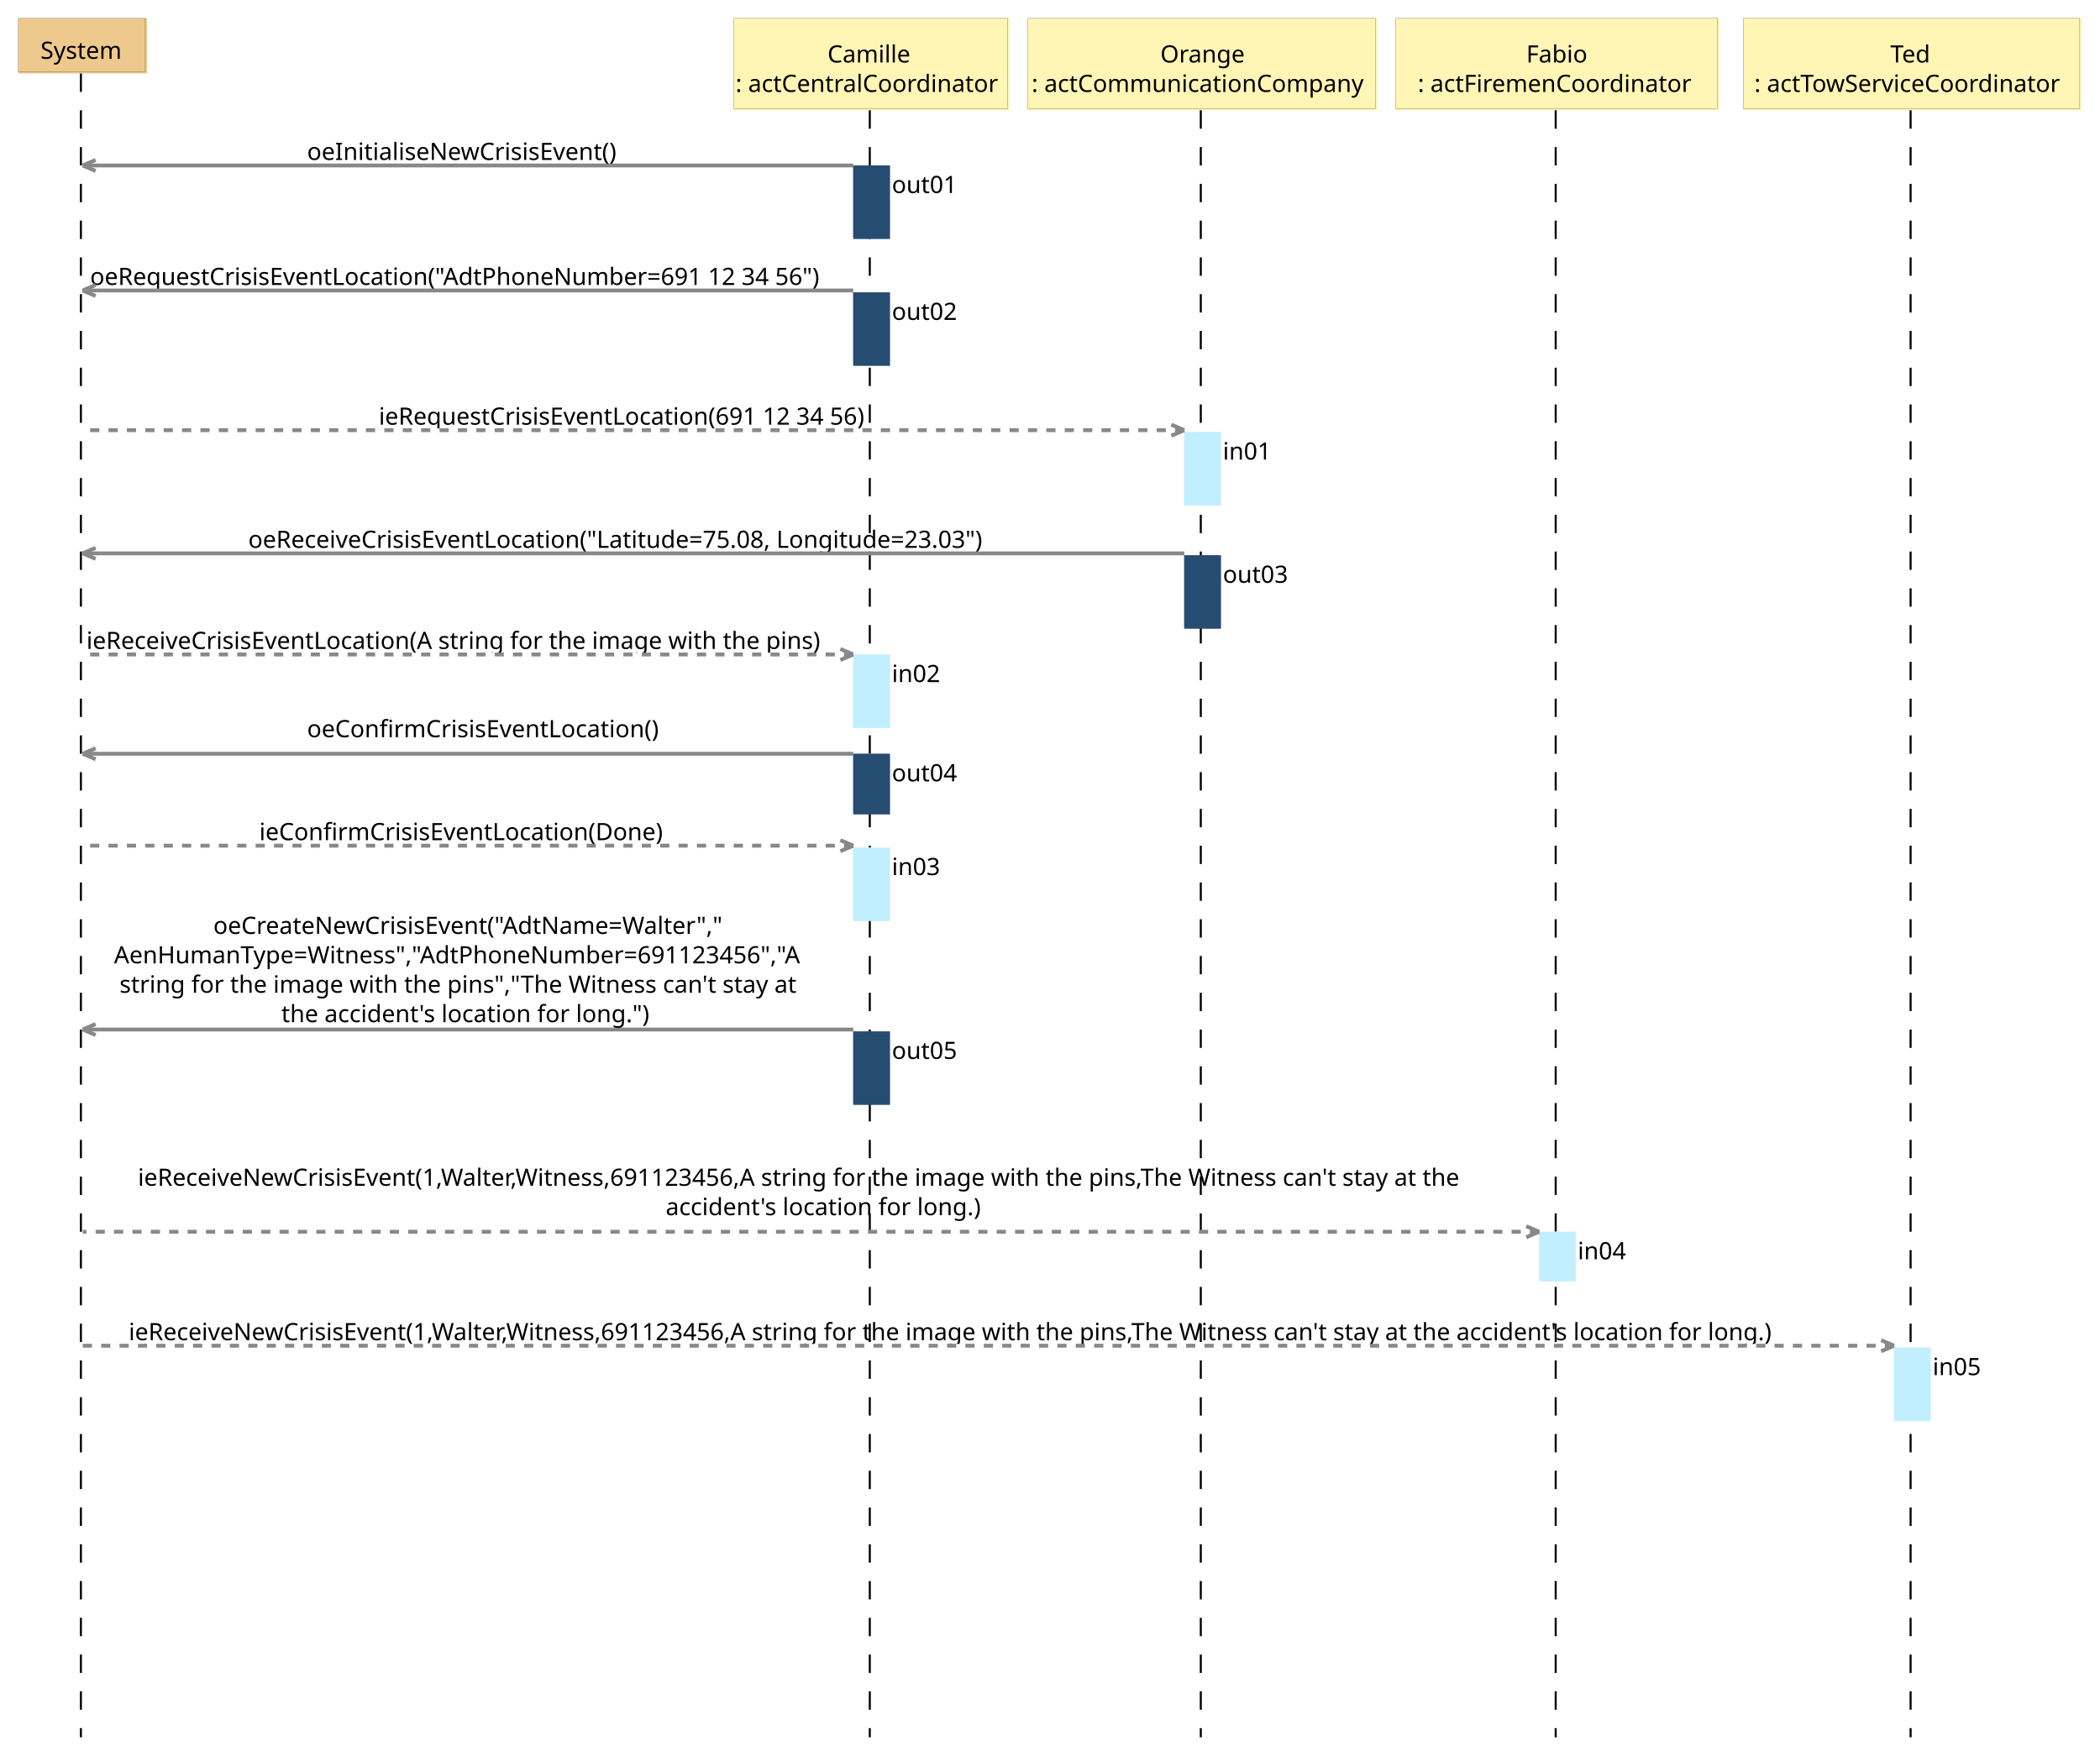
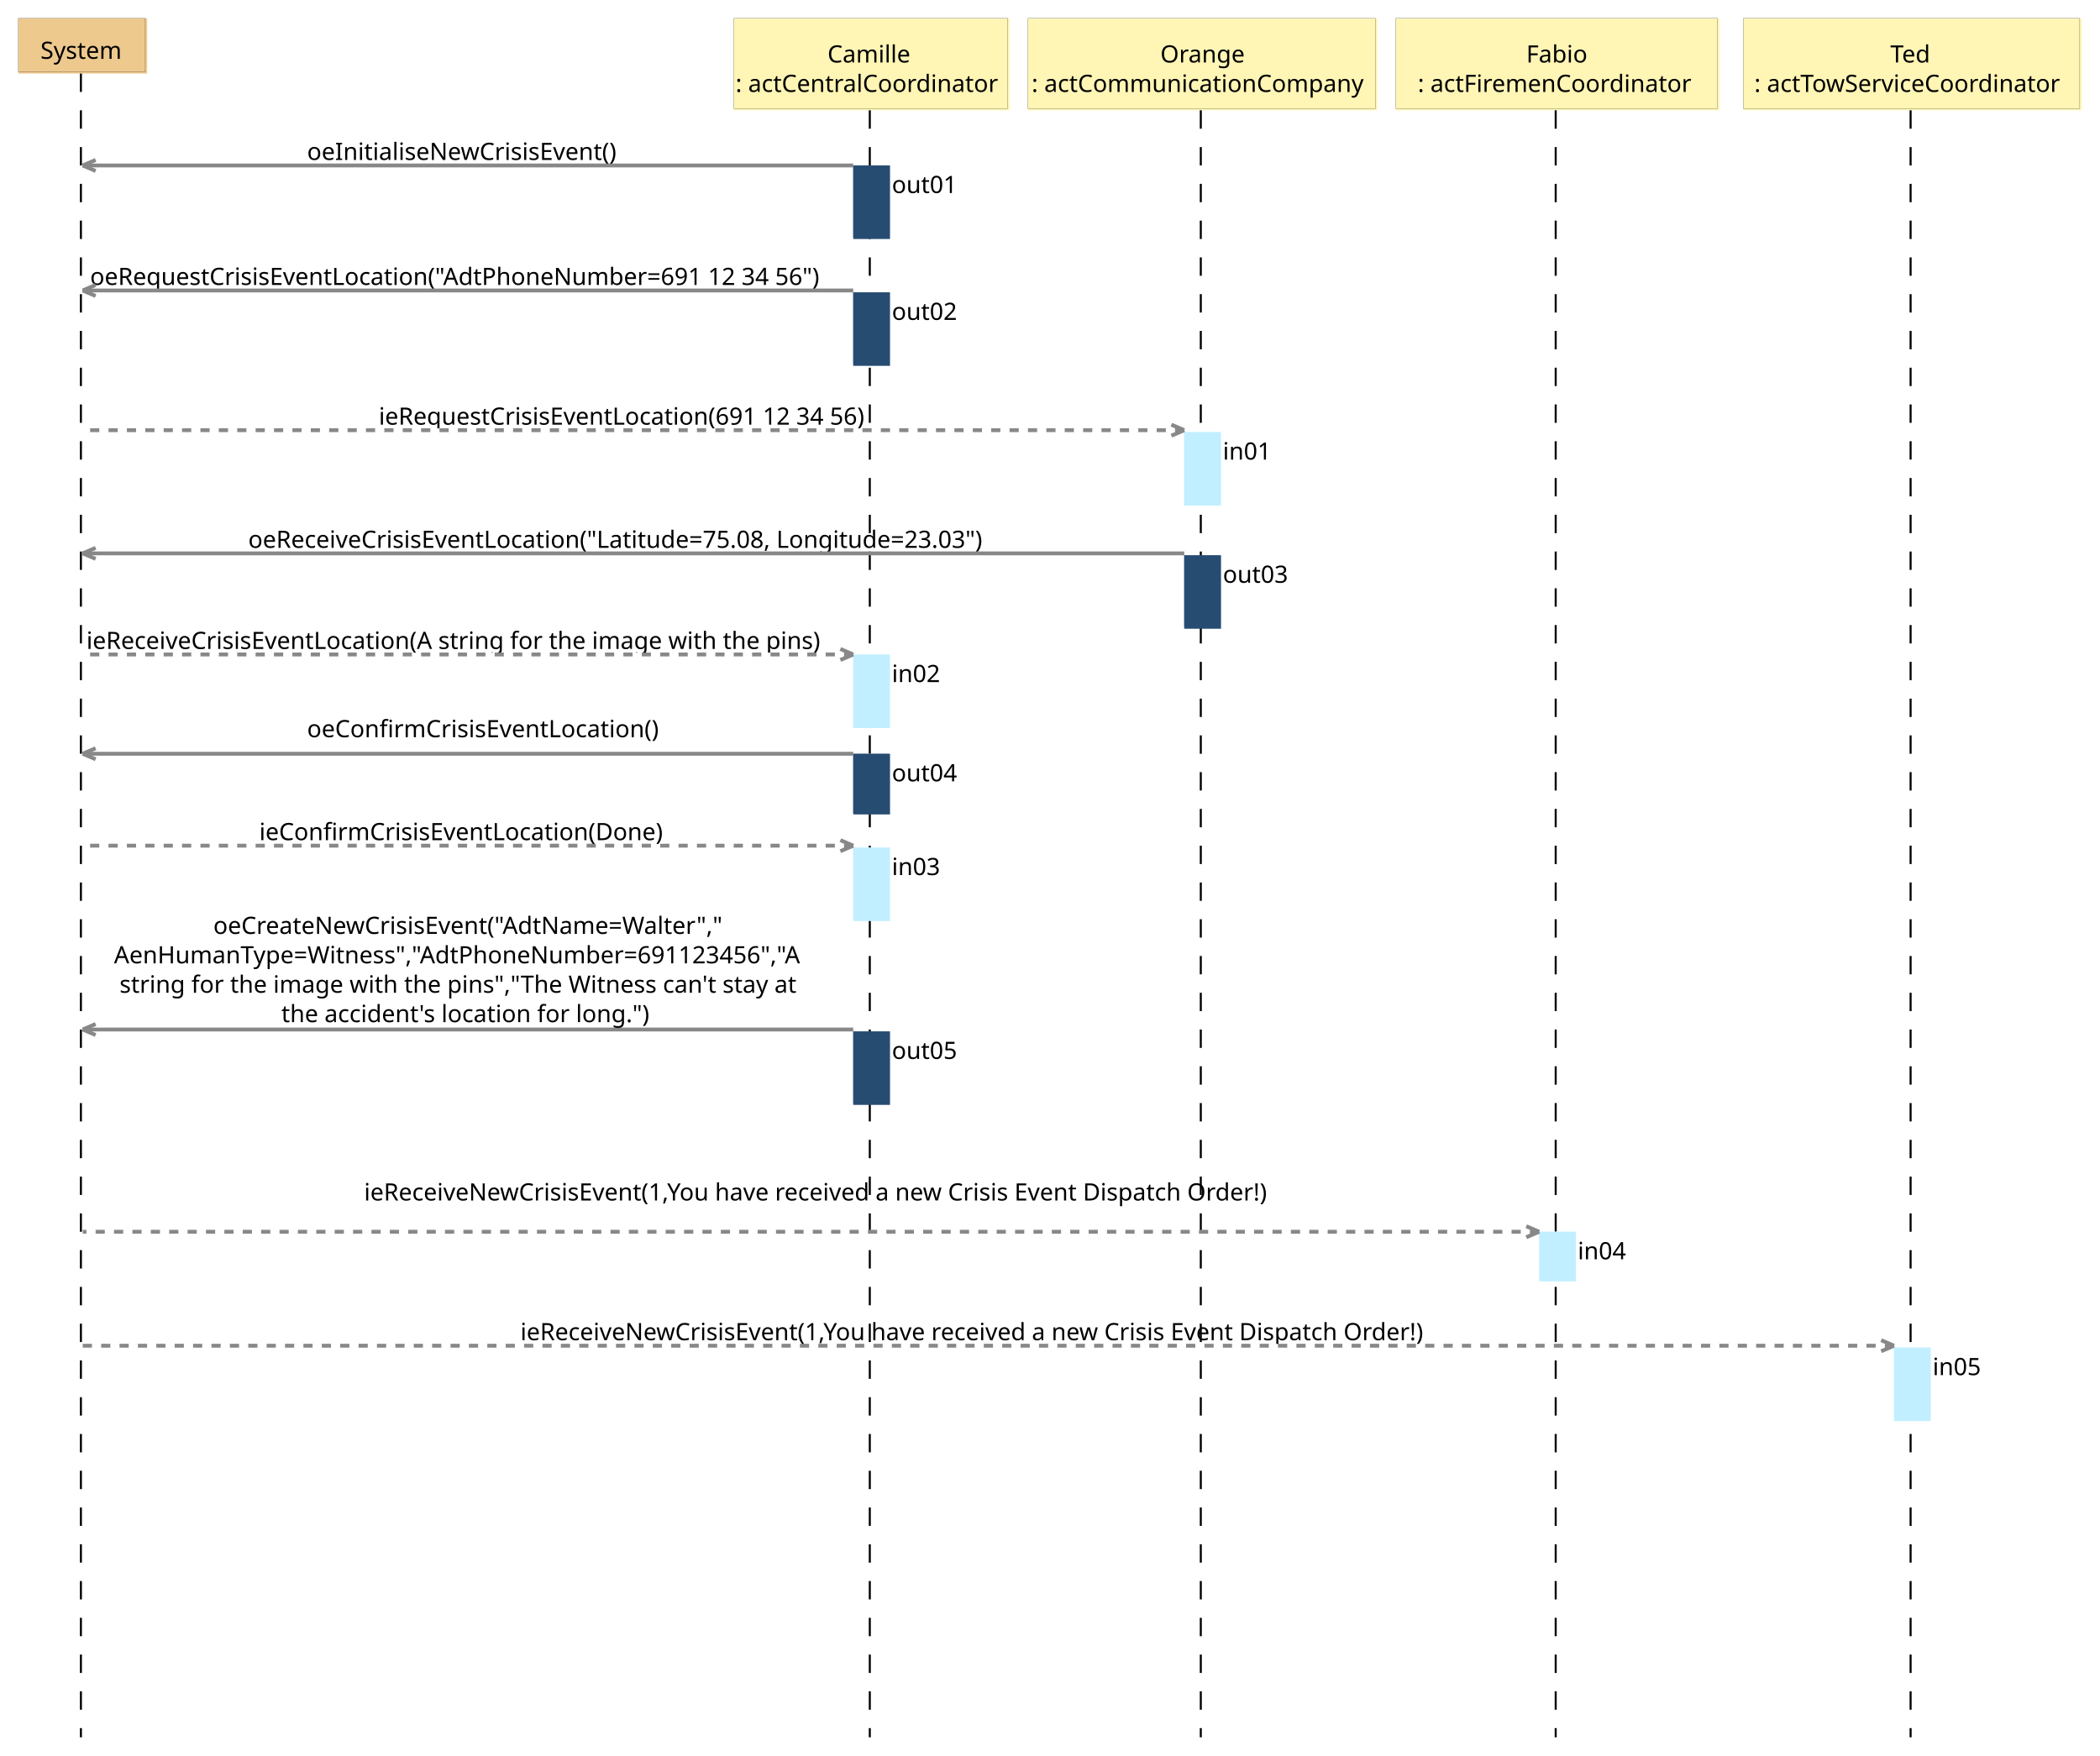
<svg xmlns="http://www.w3.org/2000/svg" stroke-dasharray="none" shape-rendering="auto" font-family="'Dialog'" width="1142" text-rendering="auto" fill-opacity="1" contentScriptType="text/ecmascript" color-interpolation="auto" color-rendering="auto" preserveAspectRatio="xMidYMid meet" font-size="12" viewBox="0 0 1142 955" fill="black" stroke="black" image-rendering="auto" stroke-miterlimit="10" zoomAndPan="magnify" version="1.0" stroke-linecap="square" stroke-linejoin="miter" contentStyleType="text/css" font-style="normal" height="955" stroke-width="1" stroke-dashoffset="0" font-weight="normal" stroke-opacity="1">
  <defs id="genericDefs" />
  <g>
    <defs id="defs1">
      <clipPath clipPathUnits="userSpaceOnUse" id="clipPath1">
        <path d="M9 9 L81 9 L81 41 L9 41 L9 9 Z" />
      </clipPath>
      <clipPath clipPathUnits="userSpaceOnUse" id="clipPath2">
        <path d="M9 9 L84 9 L84 41 L9 41 L9 9 Z" />
      </clipPath>
      <clipPath clipPathUnits="userSpaceOnUse" id="clipPath3">
        <path d="M39 39 L51 39 L51 946 L39 946 L39 39 Z" />
      </clipPath>
      <clipPath clipPathUnits="userSpaceOnUse" id="clipPath4">
        <path d="M398 9 L550 9 L550 61 L398 61 L398 9 Z" />
      </clipPath>
      <clipPath clipPathUnits="userSpaceOnUse" id="clipPath5">
        <path d="M398 9 L553 9 L553 61 L398 61 L398 9 Z" />
      </clipPath>
      <clipPath clipPathUnits="userSpaceOnUse" id="clipPath6">
        <path d="M468 59 L480 59 L480 946 L468 946 L468 59 Z" />
      </clipPath>
      <clipPath clipPathUnits="userSpaceOnUse" id="clipPath7">
        <path d="M463 89 L485 89 L485 131 L463 131 L463 89 Z" />
      </clipPath>
      <clipPath clipPathUnits="userSpaceOnUse" id="clipPath8">
        <path d="M484 89 L526 89 L526 107 L484 107 L484 89 Z" />
      </clipPath>
      <clipPath clipPathUnits="userSpaceOnUse" id="clipPath9">
        <path d="M463 409 L485 409 L485 444 L463 444 L463 409 Z" />
      </clipPath>
      <clipPath clipPathUnits="userSpaceOnUse" id="clipPath10">
        <path d="M484 409 L526 409 L526 427 L484 427 L484 409 Z" />
      </clipPath>
      <clipPath clipPathUnits="userSpaceOnUse" id="clipPath11">
        <path d="M463 355 L485 355 L485 397 L463 397 L463 355 Z" />
      </clipPath>
      <clipPath clipPathUnits="userSpaceOnUse" id="clipPath12">
        <path d="M484 355 L517 355 L517 373 L484 373 L484 355 Z" />
      </clipPath>
      <clipPath clipPathUnits="userSpaceOnUse" id="clipPath13">
        <path d="M463 158 L485 158 L485 200 L463 200 L463 158 Z" />
      </clipPath>
      <clipPath clipPathUnits="userSpaceOnUse" id="clipPath14">
        <path d="M484 158 L526 158 L526 176 L484 176 L484 158 Z" />
      </clipPath>
      <clipPath clipPathUnits="userSpaceOnUse" id="clipPath15">
        <path d="M463 560 L485 560 L485 602 L463 602 L463 560 Z" />
      </clipPath>
      <clipPath clipPathUnits="userSpaceOnUse" id="clipPath16">
        <path d="M484 560 L526 560 L526 578 L484 578 L484 560 Z" />
      </clipPath>
      <clipPath clipPathUnits="userSpaceOnUse" id="clipPath17">
        <path d="M463 460 L485 460 L485 502 L463 502 L463 460 Z" />
      </clipPath>
      <clipPath clipPathUnits="userSpaceOnUse" id="clipPath18">
        <path d="M484 460 L517 460 L517 478 L484 478 L484 460 Z" />
      </clipPath>
      <clipPath clipPathUnits="userSpaceOnUse" id="clipPath19">
        <path d="M558 9 L750 9 L750 61 L558 61 L558 9 Z" />
      </clipPath>
      <clipPath clipPathUnits="userSpaceOnUse" id="clipPath20">
        <path d="M558 9 L753 9 L753 61 L558 61 L558 9 Z" />
      </clipPath>
      <clipPath clipPathUnits="userSpaceOnUse" id="clipPath21">
        <path d="M648 59 L660 59 L660 946 L648 946 L648 59 Z" />
      </clipPath>
      <clipPath clipPathUnits="userSpaceOnUse" id="clipPath22">
        <path d="M643 301 L665 301 L665 343 L643 343 L643 301 Z" />
      </clipPath>
      <clipPath clipPathUnits="userSpaceOnUse" id="clipPath23">
        <path d="M664 301 L706 301 L706 319 L664 319 L664 301 Z" />
      </clipPath>
      <clipPath clipPathUnits="userSpaceOnUse" id="clipPath24">
        <path d="M643 234 L665 234 L665 276 L643 276 L643 234 Z" />
      </clipPath>
      <clipPath clipPathUnits="userSpaceOnUse" id="clipPath25">
        <path d="M664 234 L697 234 L697 252 L664 252 L664 234 Z" />
      </clipPath>
      <clipPath clipPathUnits="userSpaceOnUse" id="clipPath26">
        <path d="M758 9 L936 9 L936 61 L758 61 L758 9 Z" />
      </clipPath>
      <clipPath clipPathUnits="userSpaceOnUse" id="clipPath27">
        <path d="M758 9 L939 9 L939 61 L758 61 L758 9 Z" />
      </clipPath>
      <clipPath clipPathUnits="userSpaceOnUse" id="clipPath28">
        <path d="M841 59 L853 59 L853 946 L841 946 L841 59 Z" />
      </clipPath>
      <clipPath clipPathUnits="userSpaceOnUse" id="clipPath29">
        <path d="M836 669 L858 669 L858 698 L836 698 L836 669 Z" />
      </clipPath>
      <clipPath clipPathUnits="userSpaceOnUse" id="clipPath30">
        <path d="M857 669 L890 669 L890 687 L857 687 L857 669 Z" />
      </clipPath>
      <clipPath clipPathUnits="userSpaceOnUse" id="clipPath31">
        <path d="M947 9 L1133 9 L1133 61 L947 61 L947 9 Z" />
      </clipPath>
      <clipPath clipPathUnits="userSpaceOnUse" id="clipPath32">
        <path d="M947 9 L1136 9 L1136 61 L947 61 L947 9 Z" />
      </clipPath>
      <clipPath clipPathUnits="userSpaceOnUse" id="clipPath33">
        <path d="M1034 59 L1046 59 L1046 946 L1034 946 L1034 59 Z" />
      </clipPath>
      <clipPath clipPathUnits="userSpaceOnUse" id="clipPath34">
        <path d="M1029 732 L1051 732 L1051 774 L1029 774 L1029 732 Z" />
      </clipPath>
      <clipPath clipPathUnits="userSpaceOnUse" id="clipPath35">
        <path d="M1050 732 L1083 732 L1083 750 L1050 750 L1050 732 Z" />
      </clipPath>
      <clipPath clipPathUnits="userSpaceOnUse" id="clipPath36">
        <path d="M-1 -1 L1143 -1 L1143 956 L-1 956 L-1 -1 Z" />
      </clipPath>
      <clipPath clipPathUnits="userSpaceOnUse" id="clipPath37">
        <path d="M166 71 L345 71 L345 89 L166 89 L166 71 Z" />
      </clipPath>
      <clipPath clipPathUnits="userSpaceOnUse" id="clipPath38">
        <path d="M43 85 L55 85 L55 96 L43 96 L43 85 Z" />
      </clipPath>
      <clipPath clipPathUnits="userSpaceOnUse" id="clipPath39">
        <path d="M135 384 L401 384 L401 405 L135 405 L135 384 Z" />
      </clipPath>
      <clipPath clipPathUnits="userSpaceOnUse" id="clipPath40">
        <path d="M43 405 L55 405 L55 416 L43 416 L43 405 Z" />
      </clipPath>
      <clipPath clipPathUnits="userSpaceOnUse" id="clipPath41">
        <path d="M46 337 L465 337 L465 355 L46 355 L46 337 Z" />
      </clipPath>
      <clipPath clipPathUnits="userSpaceOnUse" id="clipPath42">
        <path d="M455 351 L467 351 L467 362 L455 362 L455 351 Z" />
      </clipPath>
      <clipPath clipPathUnits="userSpaceOnUse" id="clipPath43">
        <path d="M48 139 L464 139 L464 157 L48 157 L48 139 Z" />
      </clipPath>
      <clipPath clipPathUnits="userSpaceOnUse" id="clipPath44">
        <path d="M43 153 L55 153 L55 164 L43 164 L43 153 Z" />
      </clipPath>
      <clipPath clipPathUnits="userSpaceOnUse" id="clipPath45">
        <path d="M134 282 L557 282 L557 300 L134 300 L134 282 Z" />
      </clipPath>
      <clipPath clipPathUnits="userSpaceOnUse" id="clipPath46">
        <path d="M43 296 L55 296 L55 307 L43 307 L43 296 Z" />
      </clipPath>
      <clipPath clipPathUnits="userSpaceOnUse" id="clipPath47">
        <path d="M53 486 L465 486 L465 565 L53 565 L53 486 Z" />
      </clipPath>
      <clipPath clipPathUnits="userSpaceOnUse" id="clipPath48">
        <path d="M53 486 L464 486 L464 565 L53 565 L53 486 Z" />
      </clipPath>
      <clipPath clipPathUnits="userSpaceOnUse" id="clipPath49">
        <path d="M43 555 L55 555 L55 566 L43 566 L43 555 Z" />
      </clipPath>
      <clipPath clipPathUnits="userSpaceOnUse" id="clipPath50">
        <path d="M205 215 L487 215 L487 233 L205 233 L205 215 Z" />
      </clipPath>
      <clipPath clipPathUnits="userSpaceOnUse" id="clipPath51">
        <path d="M635 229 L647 229 L647 240 L635 240 L635 229 Z" />
      </clipPath>
      <clipPath clipPathUnits="userSpaceOnUse" id="clipPath52">
        <path d="M140 441 L372 441 L372 459 L140 459 L140 441 Z" />
      </clipPath>
      <clipPath clipPathUnits="userSpaceOnUse" id="clipPath53">
        <path d="M455 455 L467 455 L467 466 L455 466 L455 455 Z" />
      </clipPath>
      <clipPath clipPathUnits="userSpaceOnUse" id="clipPath54">
        <path d="M68 600 L840 600 L840 692 L68 692 L68 600 Z" />
      </clipPath>
      <clipPath clipPathUnits="userSpaceOnUse" id="clipPath55">
        <path d="M828 665 L840 665 L840 676 L828 676 L828 665 Z" />
      </clipPath>
      <clipPath clipPathUnits="userSpaceOnUse" id="clipPath56">
-         <path d="M69 713 L1009 713 L1009 731 L69 731 L69 713 Z" />
+         <path d="M282 713 L796 713 L796 731 L282 731 L282 713 Z" />
      </clipPath>
      <clipPath clipPathUnits="userSpaceOnUse" id="clipPath57">
        <path d="M1021 727 L1033 727 L1033 738 L1021 738 L1021 727 Z" />
      </clipPath>
    </defs>
    <g font-size="13" fill="rgb(238,201,142)" font-family="'Lucida Sans Unicode'" stroke-linejoin="round" stroke="rgb(238,201,142)" stroke-width="0" stroke-miterlimit="0">
      <rect x="10" y="10" clip-path="url(#clipPath1)" width="70" height="30" stroke="none" />
    </g>
    <g stroke-width="0.1" font-size="13" font-family="'Lucida Sans Unicode'" stroke-linecap="butt">
      <rect x="10" y="10" clip-path="url(#clipPath1)" fill="none" width="69" height="29" />
      <text xml:space="preserve" x="22" y="32" clip-path="url(#clipPath2)" stroke="none">System</text>
      <line clip-path="url(#clipPath3)" fill="none" x1="44" x2="44" y1="40" y2="945" stroke-dasharray="10,10" stroke-width="1.1" />
    </g>
    <g stroke-linecap="butt" font-size="13" fill="rgb(255,245,181)" font-family="'Lucida Sans Unicode'" stroke-dasharray="10,10" stroke="rgb(255,245,181)" stroke-width="1.1">
      <rect x="399" y="10" clip-path="url(#clipPath4)" width="150" height="50" stroke="none" />
    </g>
    <g stroke-width="0.1" font-size="13" font-family="'Lucida Sans Unicode'" stroke-linecap="butt">
      <rect x="399" y="10" clip-path="url(#clipPath4)" fill="none" width="149" height="49" />
      <text xml:space="preserve" x="450" y="34" clip-path="url(#clipPath5)" stroke="none">Camille</text>
      <text xml:space="preserve" x="400" y="50" clip-path="url(#clipPath5)" stroke="none">: actCentralCoordinator</text>
      <line clip-path="url(#clipPath6)" fill="none" x1="473" x2="473" y1="60" y2="945" stroke-dasharray="10,10" stroke-width="1.1" />
    </g>
    <g stroke-linecap="butt" font-size="13" fill="rgb(39,76,114)" font-family="'Lucida Sans Unicode'" stroke-dasharray="10,10" stroke="rgb(39,76,114)" stroke-width="1.1">
      <rect x="464" y="90" clip-path="url(#clipPath7)" width="20" height="40" stroke="none" />
      <rect x="464" y="90" clip-path="url(#clipPath7)" fill="none" width="19" stroke-dasharray="none" height="39" stroke-width="0.1" />
    </g>
    <g stroke-width="0.1" font-size="13" font-family="'Lucida Sans Unicode'" stroke-linecap="butt">
      <text xml:space="preserve" x="485" y="105" clip-path="url(#clipPath8)" stroke="none">out01</text>
      <rect x="464" y="410" clip-path="url(#clipPath9)" fill="rgb(39,76,114)" width="20" height="33" stroke="none" />
      <rect x="464" y="410" clip-path="url(#clipPath9)" fill="none" width="19" height="32" stroke="rgb(39,76,114)" />
      <text xml:space="preserve" x="485" y="425" clip-path="url(#clipPath10)" stroke="none">out04</text>
      <rect x="464" y="356" clip-path="url(#clipPath11)" fill="rgb(194,239,255)" width="20" height="40" stroke="none" />
      <rect x="464" y="356" clip-path="url(#clipPath11)" fill="none" width="19" height="39" stroke="rgb(194,239,255)" />
      <text xml:space="preserve" x="485" y="371" clip-path="url(#clipPath12)" stroke="none">in02</text>
      <rect x="464" y="159" clip-path="url(#clipPath13)" fill="rgb(39,76,114)" width="20" height="40" stroke="none" />
      <rect x="464" y="159" clip-path="url(#clipPath13)" fill="none" width="19" height="39" stroke="rgb(39,76,114)" />
      <text xml:space="preserve" x="485" y="174" clip-path="url(#clipPath14)" stroke="none">out02</text>
      <rect x="464" y="561" clip-path="url(#clipPath15)" fill="rgb(39,76,114)" width="20" height="40" stroke="none" />
      <rect x="464" y="561" clip-path="url(#clipPath15)" fill="none" width="19" height="39" stroke="rgb(39,76,114)" />
      <text xml:space="preserve" x="485" y="576" clip-path="url(#clipPath16)" stroke="none">out05</text>
      <rect x="464" y="461" clip-path="url(#clipPath17)" fill="rgb(194,239,255)" width="20" height="40" stroke="none" />
      <rect x="464" y="461" clip-path="url(#clipPath17)" fill="none" width="19" height="39" stroke="rgb(194,239,255)" />
      <text xml:space="preserve" x="485" y="476" clip-path="url(#clipPath18)" stroke="none">in03</text>
      <rect x="559" y="10" clip-path="url(#clipPath19)" fill="rgb(255,245,181)" width="190" height="50" stroke="none" />
      <rect x="559" y="10" clip-path="url(#clipPath19)" fill="none" width="189" height="49" />
      <text xml:space="preserve" x="631" y="34" clip-path="url(#clipPath20)" stroke="none">Orange</text>
      <text xml:space="preserve" x="561" y="50" clip-path="url(#clipPath20)" stroke="none">: actCommunicationCompany</text>
      <line clip-path="url(#clipPath21)" fill="none" x1="653" x2="653" y1="60" y2="945" stroke-dasharray="10,10" stroke-width="1.1" />
    </g>
    <g stroke-linecap="butt" font-size="13" fill="rgb(39,76,114)" font-family="'Lucida Sans Unicode'" stroke-dasharray="10,10" stroke="rgb(39,76,114)" stroke-width="1.1">
      <rect x="644" y="302" clip-path="url(#clipPath22)" width="20" height="40" stroke="none" />
      <rect x="644" y="302" clip-path="url(#clipPath22)" fill="none" width="19" stroke-dasharray="none" height="39" stroke-width="0.1" />
    </g>
    <g stroke-width="0.1" font-size="13" font-family="'Lucida Sans Unicode'" stroke-linecap="butt">
      <text xml:space="preserve" x="665" y="317" clip-path="url(#clipPath23)" stroke="none">out03</text>
      <rect x="644" y="235" clip-path="url(#clipPath24)" fill="rgb(194,239,255)" width="20" height="40" stroke="none" />
      <rect x="644" y="235" clip-path="url(#clipPath24)" fill="none" width="19" height="39" stroke="rgb(194,239,255)" />
      <text xml:space="preserve" x="665" y="250" clip-path="url(#clipPath25)" stroke="none">in01</text>
      <rect x="759" y="10" clip-path="url(#clipPath26)" fill="rgb(255,245,181)" width="176" height="50" stroke="none" />
      <rect x="759" y="10" clip-path="url(#clipPath26)" fill="none" width="175" height="49" />
      <text xml:space="preserve" x="830" y="34" clip-path="url(#clipPath27)" stroke="none">Fabio</text>
      <text xml:space="preserve" x="771" y="50" clip-path="url(#clipPath27)" stroke="none">: actFiremenCoordinator</text>
      <line clip-path="url(#clipPath28)" fill="none" x1="846" x2="846" y1="60" y2="945" stroke-dasharray="10,10" stroke-width="1.1" />
    </g>
    <g stroke-linecap="butt" font-size="13" fill="rgb(194,239,255)" font-family="'Lucida Sans Unicode'" stroke-dasharray="10,10" stroke="rgb(194,239,255)" stroke-width="1.1">
      <rect x="837" y="670" clip-path="url(#clipPath29)" width="20" height="27" stroke="none" />
      <rect x="837" y="670" clip-path="url(#clipPath29)" fill="none" width="19" stroke-dasharray="none" height="26" stroke-width="0.1" />
    </g>
    <g stroke-width="0.1" font-size="13" font-family="'Lucida Sans Unicode'" stroke-linecap="butt">
      <text xml:space="preserve" x="858" y="685" clip-path="url(#clipPath30)" stroke="none">in04</text>
      <rect x="948" y="10" clip-path="url(#clipPath31)" fill="rgb(255,245,181)" width="184" height="50" stroke="none" />
      <rect x="948" y="10" clip-path="url(#clipPath31)" fill="none" width="183" height="49" />
      <text xml:space="preserve" x="1028" y="34" clip-path="url(#clipPath32)" stroke="none">Ted</text>
      <text xml:space="preserve" x="954" y="50" clip-path="url(#clipPath32)" stroke="none">: actTowServiceCoordinator</text>
      <line clip-path="url(#clipPath33)" fill="none" x1="1039" x2="1039" y1="60" y2="945" stroke-dasharray="10,10" stroke-width="1.1" />
    </g>
    <g stroke-linecap="butt" font-size="13" fill="rgb(194,239,255)" font-family="'Lucida Sans Unicode'" stroke-dasharray="10,10" stroke="rgb(194,239,255)" stroke-width="1.1">
      <rect x="1030" y="733" clip-path="url(#clipPath34)" width="20" height="40" stroke="none" />
      <rect x="1030" y="733" clip-path="url(#clipPath34)" fill="none" width="19" stroke-dasharray="none" height="39" stroke-width="0.1" />
    </g>
    <g stroke-width="0.1" font-size="13" font-family="'Lucida Sans Unicode'" stroke-linecap="butt">
      <text xml:space="preserve" x="1051" y="748" clip-path="url(#clipPath35)" stroke="none">in05</text>
      <line clip-path="url(#clipPath36)" fill="none" x1="464" x2="45" y1="90" y2="90" stroke="rgb(136,136,136)" stroke-width="2.1" />
      <text x="167" y="87" clip-path="url(#clipPath37)" stroke="none" stroke-width="2.1" xml:space="preserve">oeInitialiseNewCrisisEvent()</text>
      <line clip-path="url(#clipPath38)" fill="none" x1="52" x2="45" y1="87" y2="90" stroke="rgb(136,136,136)" stroke-width="2.1" />
      <line clip-path="url(#clipPath38)" fill="none" x1="45" x2="52" y1="90" y2="93" stroke="rgb(136,136,136)" stroke-width="2.1" />
      <line clip-path="url(#clipPath36)" fill="none" x1="464" x2="45" y1="410" y2="410" stroke="rgb(136,136,136)" stroke-width="2.1" />
      <text x="167" y="401" clip-path="url(#clipPath39)" stroke="none" stroke-width="2.1" xml:space="preserve">oeConfirmCrisisEventLocation()</text>
      <line clip-path="url(#clipPath40)" fill="none" x1="52" x2="45" y1="407" y2="410" stroke="rgb(136,136,136)" stroke-width="2.1" />
      <line clip-path="url(#clipPath40)" fill="none" x1="45" x2="52" y1="410" y2="413" stroke="rgb(136,136,136)" stroke-width="2.1" />
    </g>
    <g stroke-linecap="butt" font-size="13" fill="rgb(136,136,136)" font-family="'Lucida Sans Unicode'" stroke-dasharray="5,5" stroke="rgb(136,136,136)" stroke-width="2.1">
      <line clip-path="url(#clipPath36)" fill="none" x1="464" x2="45" y1="356" y2="356" />
      <text x="47" y="353" clip-path="url(#clipPath41)" fill="black" stroke="none" xml:space="preserve">ieReceiveCrisisEventLocation(A string for the image with the pins)</text>
      <line clip-path="url(#clipPath42)" fill="none" x1="457" x2="464" y1="359" y2="356" stroke-dasharray="none" />
      <line clip-path="url(#clipPath42)" fill="none" x1="464" x2="457" y1="356" y2="353" stroke-dasharray="none" />
      <line clip-path="url(#clipPath36)" fill="none" x1="464" x2="45" y1="158" y2="158" stroke-dasharray="none" />
      <text x="49" y="155" clip-path="url(#clipPath43)" fill="black" stroke-dasharray="none" stroke="none" xml:space="preserve">oeRequestCrisisEventLocation("AdtPhoneNumber=691 12 34 56")</text>
      <line clip-path="url(#clipPath44)" fill="none" x1="52" x2="45" y1="155" y2="158" stroke-dasharray="none" />
      <line clip-path="url(#clipPath44)" fill="none" x1="45" x2="52" y1="158" y2="161" stroke-dasharray="none" />
      <line clip-path="url(#clipPath36)" fill="none" x1="644" x2="45" y1="301" y2="301" stroke-dasharray="none" />
      <text x="135" y="298" clip-path="url(#clipPath45)" fill="black" stroke-dasharray="none" stroke="none" xml:space="preserve">oeReceiveCrisisEventLocation("Latitude=75.08, Longitude=23.03")</text>
      <line clip-path="url(#clipPath46)" fill="none" x1="52" x2="45" y1="298" y2="301" stroke-dasharray="none" />
      <line clip-path="url(#clipPath46)" fill="none" x1="45" x2="52" y1="301" y2="304" stroke-dasharray="none" />
      <line clip-path="url(#clipPath36)" fill="none" x1="464" x2="45" y1="560" y2="560" stroke-dasharray="none" />
      <text x="116" y="508" clip-path="url(#clipPath47)" fill="black" stroke-dasharray="none" stroke="none" xml:space="preserve">oeCreateNewCrisisEvent("AdtName=Walter","</text>
      <text x="62" y="524" clip-path="url(#clipPath47)" fill="black" stroke-dasharray="none" stroke="none" xml:space="preserve">AenHumanType=Witness","AdtPhoneNumber=691123456","A </text>
      <text x="65" y="540" clip-path="url(#clipPath47)" fill="black" stroke-dasharray="none" stroke="none" xml:space="preserve">string for the image with the pins","The Witness can't stay at </text>
      <text x="153" y="556" clip-path="url(#clipPath48)" fill="black" stroke-dasharray="none" stroke="none" xml:space="preserve">the accident's location for long.")</text>
      <line clip-path="url(#clipPath49)" fill="none" x1="52" x2="45" y1="557" y2="560" stroke-dasharray="none" />
      <line clip-path="url(#clipPath49)" fill="none" x1="45" x2="52" y1="560" y2="563" stroke-dasharray="none" />
      <line clip-path="url(#clipPath36)" fill="none" x1="644" x2="45" y1="234" y2="234" />
      <text x="206" y="231" clip-path="url(#clipPath50)" fill="black" stroke="none" xml:space="preserve">ieRequestCrisisEventLocation(691 12 34 56)</text>
      <line clip-path="url(#clipPath51)" fill="none" x1="637" x2="644" y1="237" y2="234" stroke-dasharray="none" />
      <line clip-path="url(#clipPath51)" fill="none" x1="644" x2="637" y1="234" y2="231" stroke-dasharray="none" />
      <line clip-path="url(#clipPath36)" fill="none" x1="464" x2="45" y1="460" y2="460" />
      <text x="141" y="457" clip-path="url(#clipPath52)" fill="black" stroke="none" xml:space="preserve">ieConfirmCrisisEventLocation(Done)</text>
      <line clip-path="url(#clipPath53)" fill="none" x1="457" x2="464" y1="463" y2="460" stroke-dasharray="none" />
      <line clip-path="url(#clipPath53)" fill="none" x1="464" x2="457" y1="460" y2="457" stroke-dasharray="none" />
      <line clip-path="url(#clipPath36)" fill="none" x1="837" x2="45" y1="670" y2="670" />
-       <text x="75" y="645" clip-path="url(#clipPath54)" fill="black" stroke="none" xml:space="preserve">ieReceiveNewCrisisEvent(1,Walter,Witness,691123456,A string for the image with the pins,The Witness can't stay at the </text>
-       <text x="362" y="661" clip-path="url(#clipPath54)" fill="black" stroke="none" xml:space="preserve">accident's location for long.)</text>
+       <text x="198" y="653" clip-path="url(#clipPath54)" fill="black" stroke="none" xml:space="preserve">ieReceiveNewCrisisEvent(1,You have received a new Crisis Event Dispatch Order!)</text>
      <line clip-path="url(#clipPath55)" fill="none" x1="830" x2="837" y1="673" y2="670" stroke-dasharray="none" />
      <line clip-path="url(#clipPath55)" fill="none" x1="837" x2="830" y1="670" y2="667" stroke-dasharray="none" />
      <line clip-path="url(#clipPath36)" fill="none" x1="1030" x2="45" y1="732" y2="732" />
-       <text x="70" y="729" clip-path="url(#clipPath56)" fill="black" stroke="none" xml:space="preserve">ieReceiveNewCrisisEvent(1,Walter,Witness,691123456,A string for the image with the pins,The Witness can't stay at the accident's location for long.)</text>
+       <text x="283" y="729" clip-path="url(#clipPath56)" fill="black" stroke="none" xml:space="preserve">ieReceiveNewCrisisEvent(1,You have received a new Crisis Event Dispatch Order!)</text>
      <line clip-path="url(#clipPath57)" fill="none" x1="1023" x2="1030" y1="735" y2="732" stroke-dasharray="none" />
      <line clip-path="url(#clipPath57)" fill="none" x1="1030" x2="1023" y1="732" y2="729" stroke-dasharray="none" />
    </g>
  </g>
</svg>
